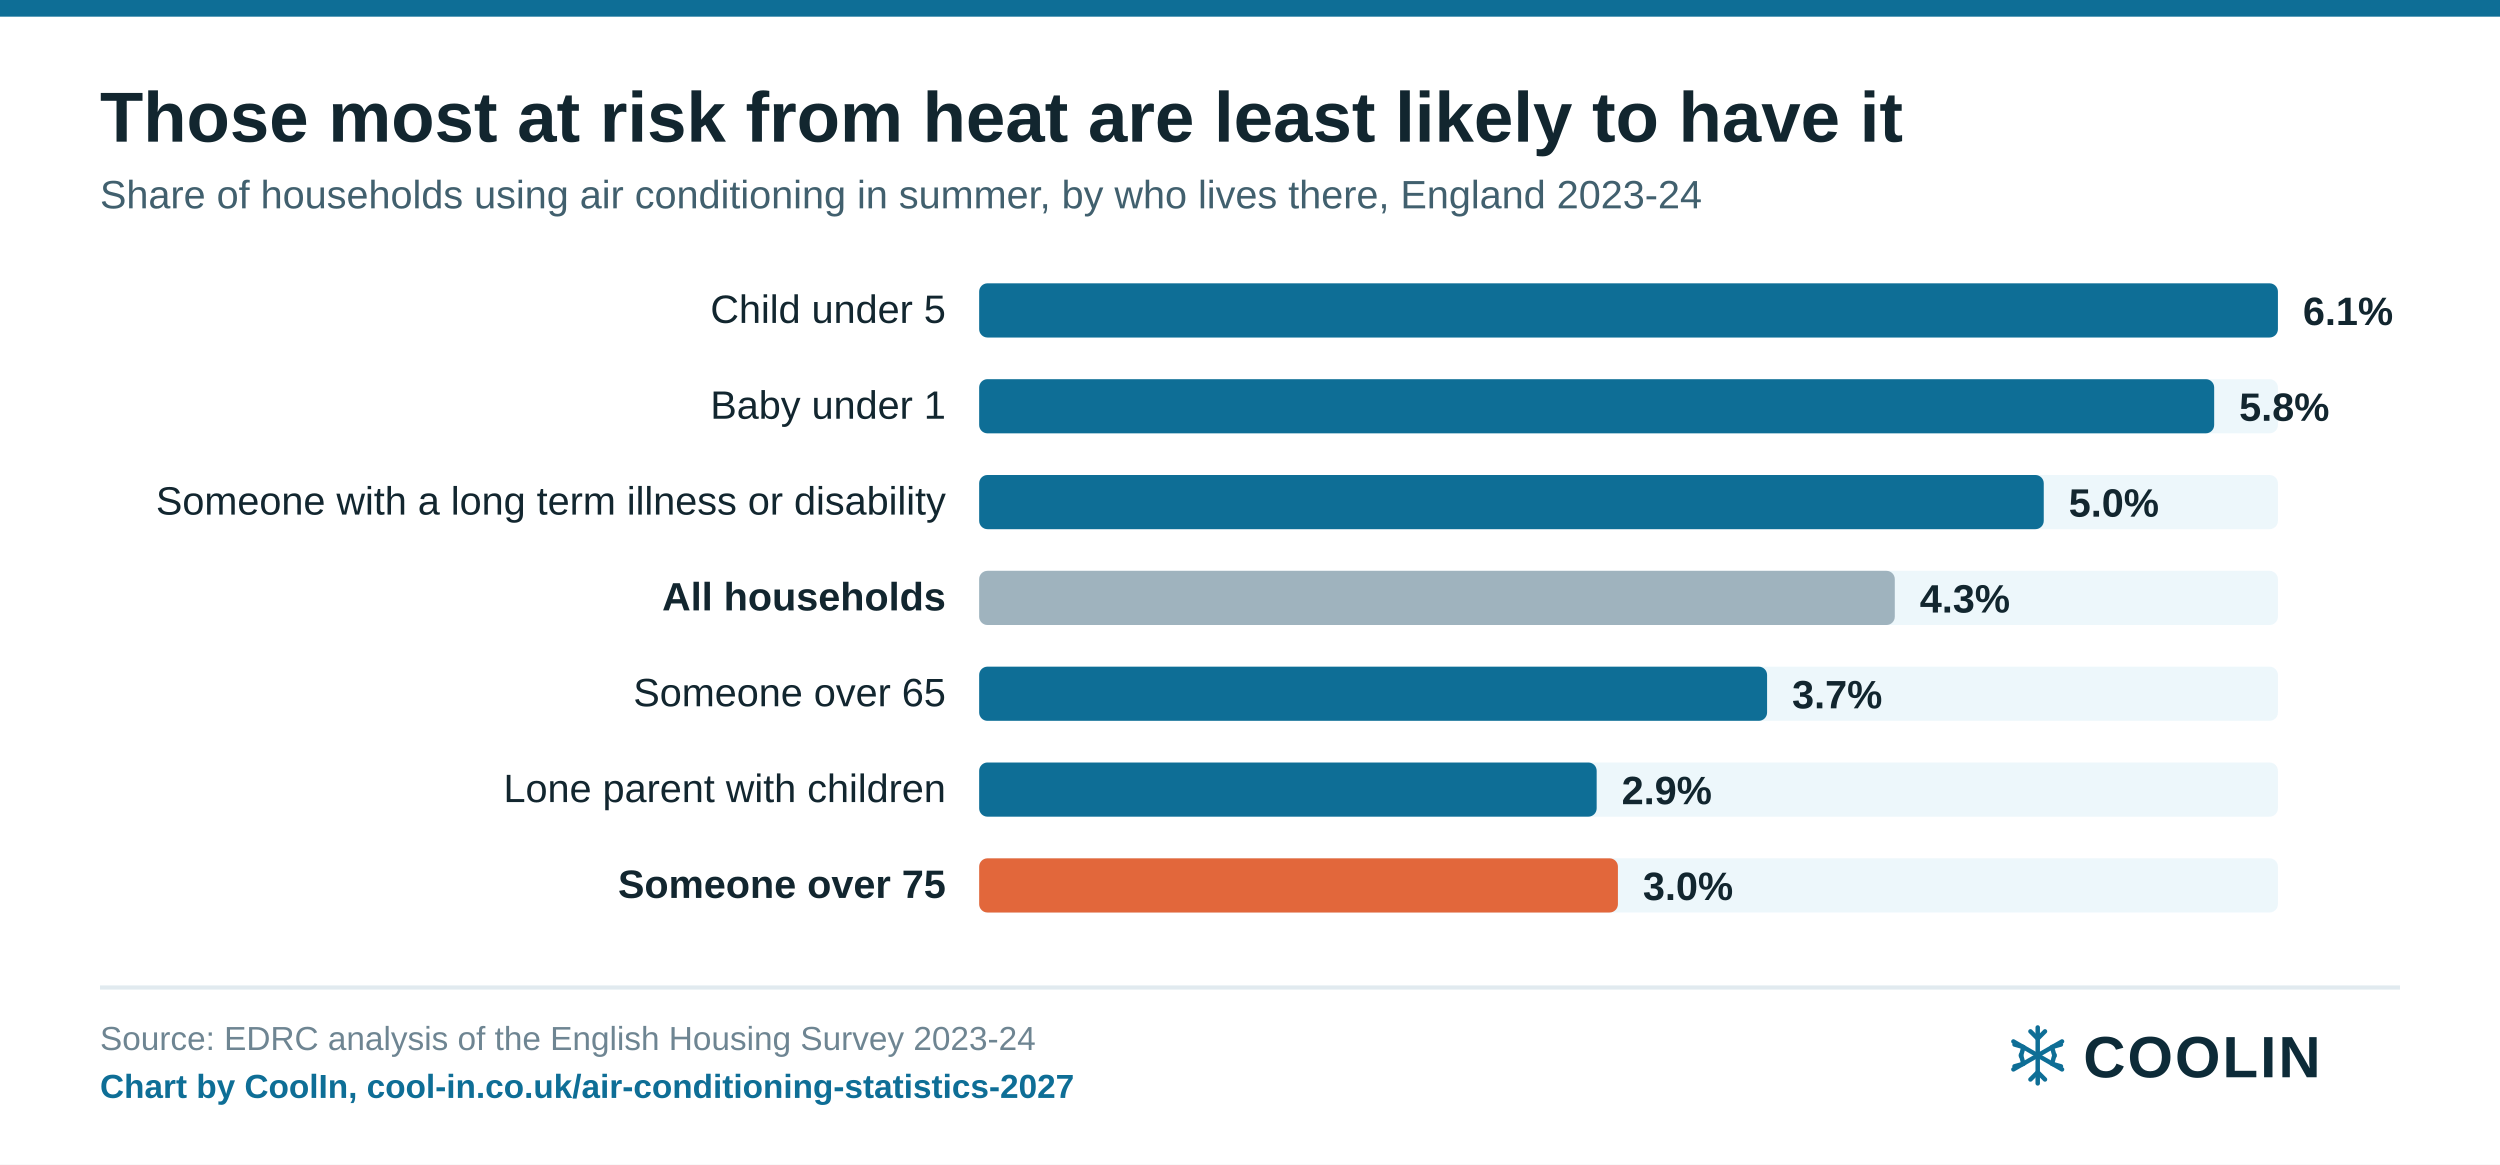
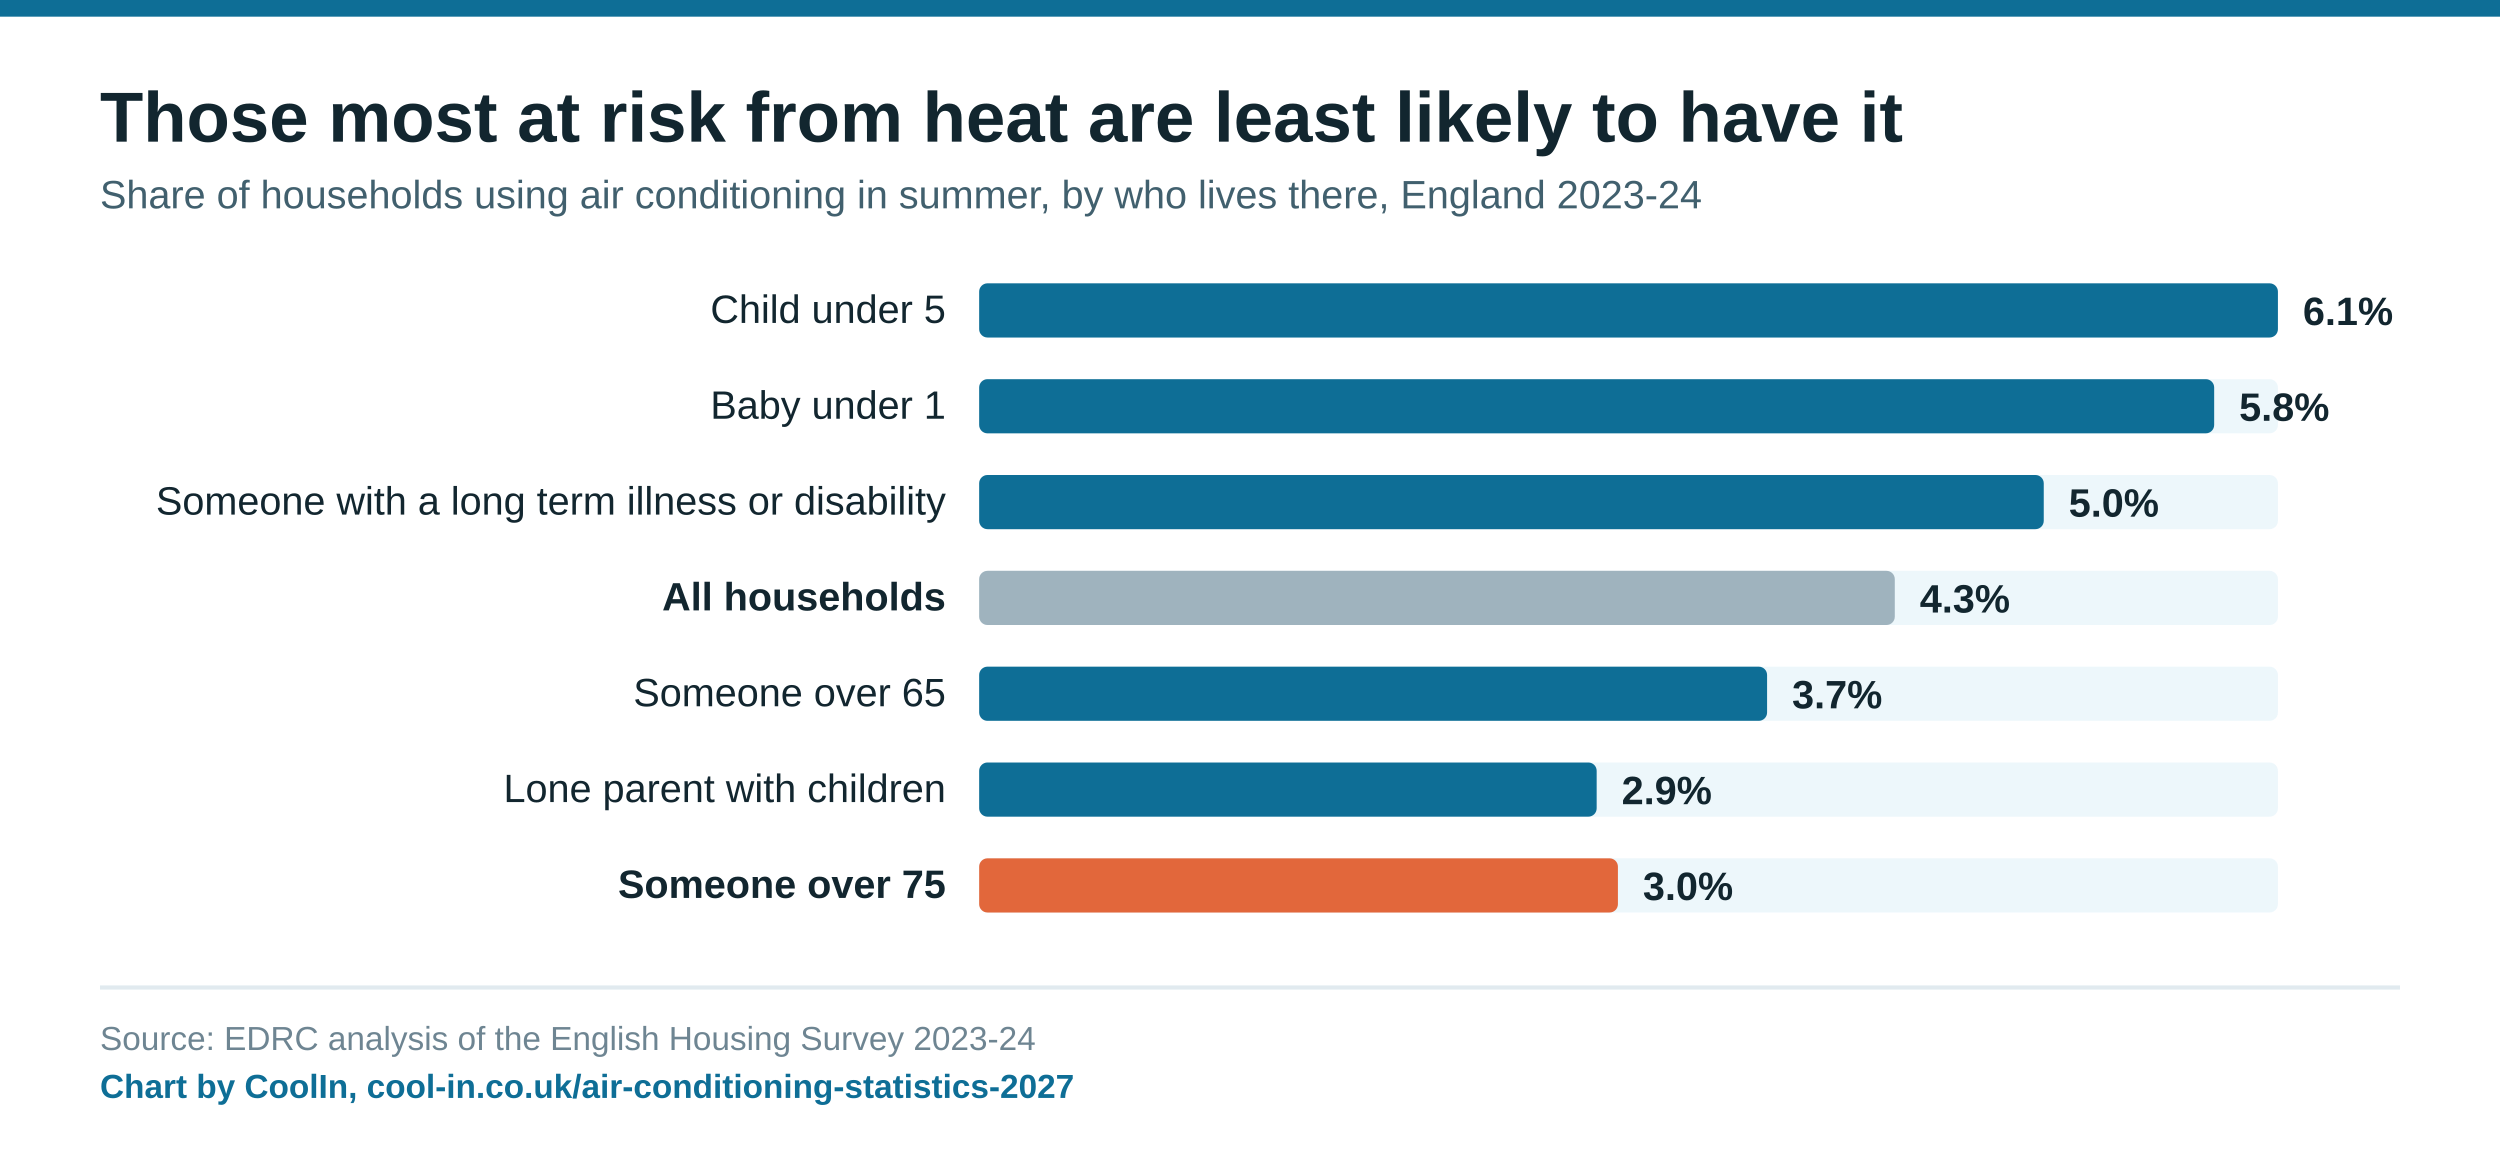
- <svg xmlns="http://www.w3.org/2000/svg" viewBox="0 0 1200 559" width="1200" height="559" font-family="Arial, Helvetica, sans-serif">
-   <rect width="1200" height="559" fill="#FFFFFF" />
+ <svg xmlns="http://www.w3.org/2000/svg" viewBox="0 0 1200 552" width="1200" height="552" font-family="Arial, Helvetica, sans-serif">
+   <rect width="1200" height="552" fill="#FFFFFF" />
  <rect width="1200" height="8" fill="#0E6E96" />
  <text x="48" y="68" font-size="34" font-weight="700" fill="#12262F">Those most at risk from heat are least likely to have it</text>
  <text x="48" y="100" font-size="19" fill="#41606E">Share of households using air conditioning in summer, by who lives there, England 2023-24</text>
  <g transform="translate(0,130)">
    <defs>
      <pattern id="hatch" width="10" height="10" patternUnits="userSpaceOnUse" patternTransform="rotate(45)">
        <rect width="10" height="10" fill="#FBE7DC" />
        <line x1="0" y1="0" x2="0" y2="10" stroke="#E2673B" stroke-width="4" />
      </pattern>
    </defs>
    <text x="454" y="25" font-size="19" font-weight="400" fill="#12262F" text-anchor="end">Child under 5</text>
    <rect x="470" y="6" width="623.4" height="26" rx="4" fill="#D7EDF7" opacity=".45" />
    <rect x="470" y="6" width="623.4" height="26" rx="4" fill="#0E6E96" />
    <text x="1105.4" y="26" font-size="19" font-weight="700" fill="#12262F">6.1%</text>
    <text x="454" y="71" font-size="19" font-weight="400" fill="#12262F" text-anchor="end">Baby under 1</text>
    <rect x="470" y="52" width="623.4" height="26" rx="4" fill="#D7EDF7" opacity=".45" />
    <rect x="470" y="52" width="592.8" height="26" rx="4" fill="#0E6E96" />
    <text x="1074.8" y="72" font-size="19" font-weight="700" fill="#12262F">5.8%</text>
    <text x="454" y="117" font-size="19" font-weight="400" fill="#12262F" text-anchor="end">Someone with a long term illness or disability</text>
    <rect x="470" y="98" width="623.4" height="26" rx="4" fill="#D7EDF7" opacity=".45" />
    <rect x="470" y="98" width="511.0" height="26" rx="4" fill="#0E6E96" />
    <text x="993.0" y="118" font-size="19" font-weight="700" fill="#12262F">5.0%</text>
    <text x="454" y="163" font-size="19" font-weight="700" fill="#12262F" text-anchor="end">All households</text>
    <rect x="470" y="144" width="623.4" height="26" rx="4" fill="#D7EDF7" opacity=".45" />
    <rect x="470" y="144" width="439.5" height="26" rx="4" fill="#9FB3BE" />
    <text x="921.5" y="164" font-size="19" font-weight="700" fill="#12262F">4.3%</text>
    <text x="454" y="209" font-size="19" font-weight="400" fill="#12262F" text-anchor="end">Someone over 65</text>
    <rect x="470" y="190" width="623.4" height="26" rx="4" fill="#D7EDF7" opacity=".45" />
    <rect x="470" y="190" width="378.2" height="26" rx="4" fill="#0E6E96" />
    <text x="860.2" y="210" font-size="19" font-weight="700" fill="#12262F">3.7%</text>
    <text x="454" y="255" font-size="19" font-weight="400" fill="#12262F" text-anchor="end">Lone parent with children</text>
    <rect x="470" y="236" width="623.4" height="26" rx="4" fill="#D7EDF7" opacity=".45" />
    <rect x="470" y="236" width="296.4" height="26" rx="4" fill="#0E6E96" />
    <text x="778.4" y="256" font-size="19" font-weight="700" fill="#12262F">2.9%</text>
    <text x="454" y="301" font-size="19" font-weight="700" fill="#12262F" text-anchor="end">Someone over 75</text>
    <rect x="470" y="282" width="623.4" height="26" rx="4" fill="#D7EDF7" opacity=".45" />
    <rect x="470" y="282" width="306.6" height="26" rx="4" fill="#E2673B" />
    <text x="788.6" y="302" font-size="19" font-weight="700" fill="#12262F">3.0%</text>
  </g>
  <line x1="48" y1="474" x2="1152" y2="474" stroke="#E1EAEF" stroke-width="2" />
  <text x="48" y="504" font-size="16" fill="#6E8592">Source: EDRC analysis of the English Housing Survey 2023-24</text>
  <text x="48" y="527" font-size="16" font-weight="700" fill="#0E6E96">Chart by CoolIn, cool-in.co.uk/air-conditioning-statistics-2027</text>
-   <g transform="translate(962,490.5) scale(1.342)" fill="none" stroke="#0E6E96" stroke-width="1.6" stroke-linecap="round">
-     <path d="M12 2v20" />
-     <path d="M3.3 7 20.7 17" />
-     <path d="M20.7 7 3.3 17" />
-     <path d="M12 6 9.4 3.4M12 6l2.6-2.6M12 18l-2.6 2.6M12 18l2.6 2.6" />
-     <path d="m17.1 9 3.2-.9M17.1 9l.9 3.2M6.9 15l-3.2.9M6.9 15 6 11.8" />
-     <path d="m17.1 15 3.2.9M17.1 15l.9-3.2M6.9 9l-3.2-.9M6.9 9 6 12.2" />
-   </g>
-   <text x="1000" y="517.1" font-size="28" font-weight="900" letter-spacing="1" fill="#0D2B38">COOLIN</text>
</svg>
